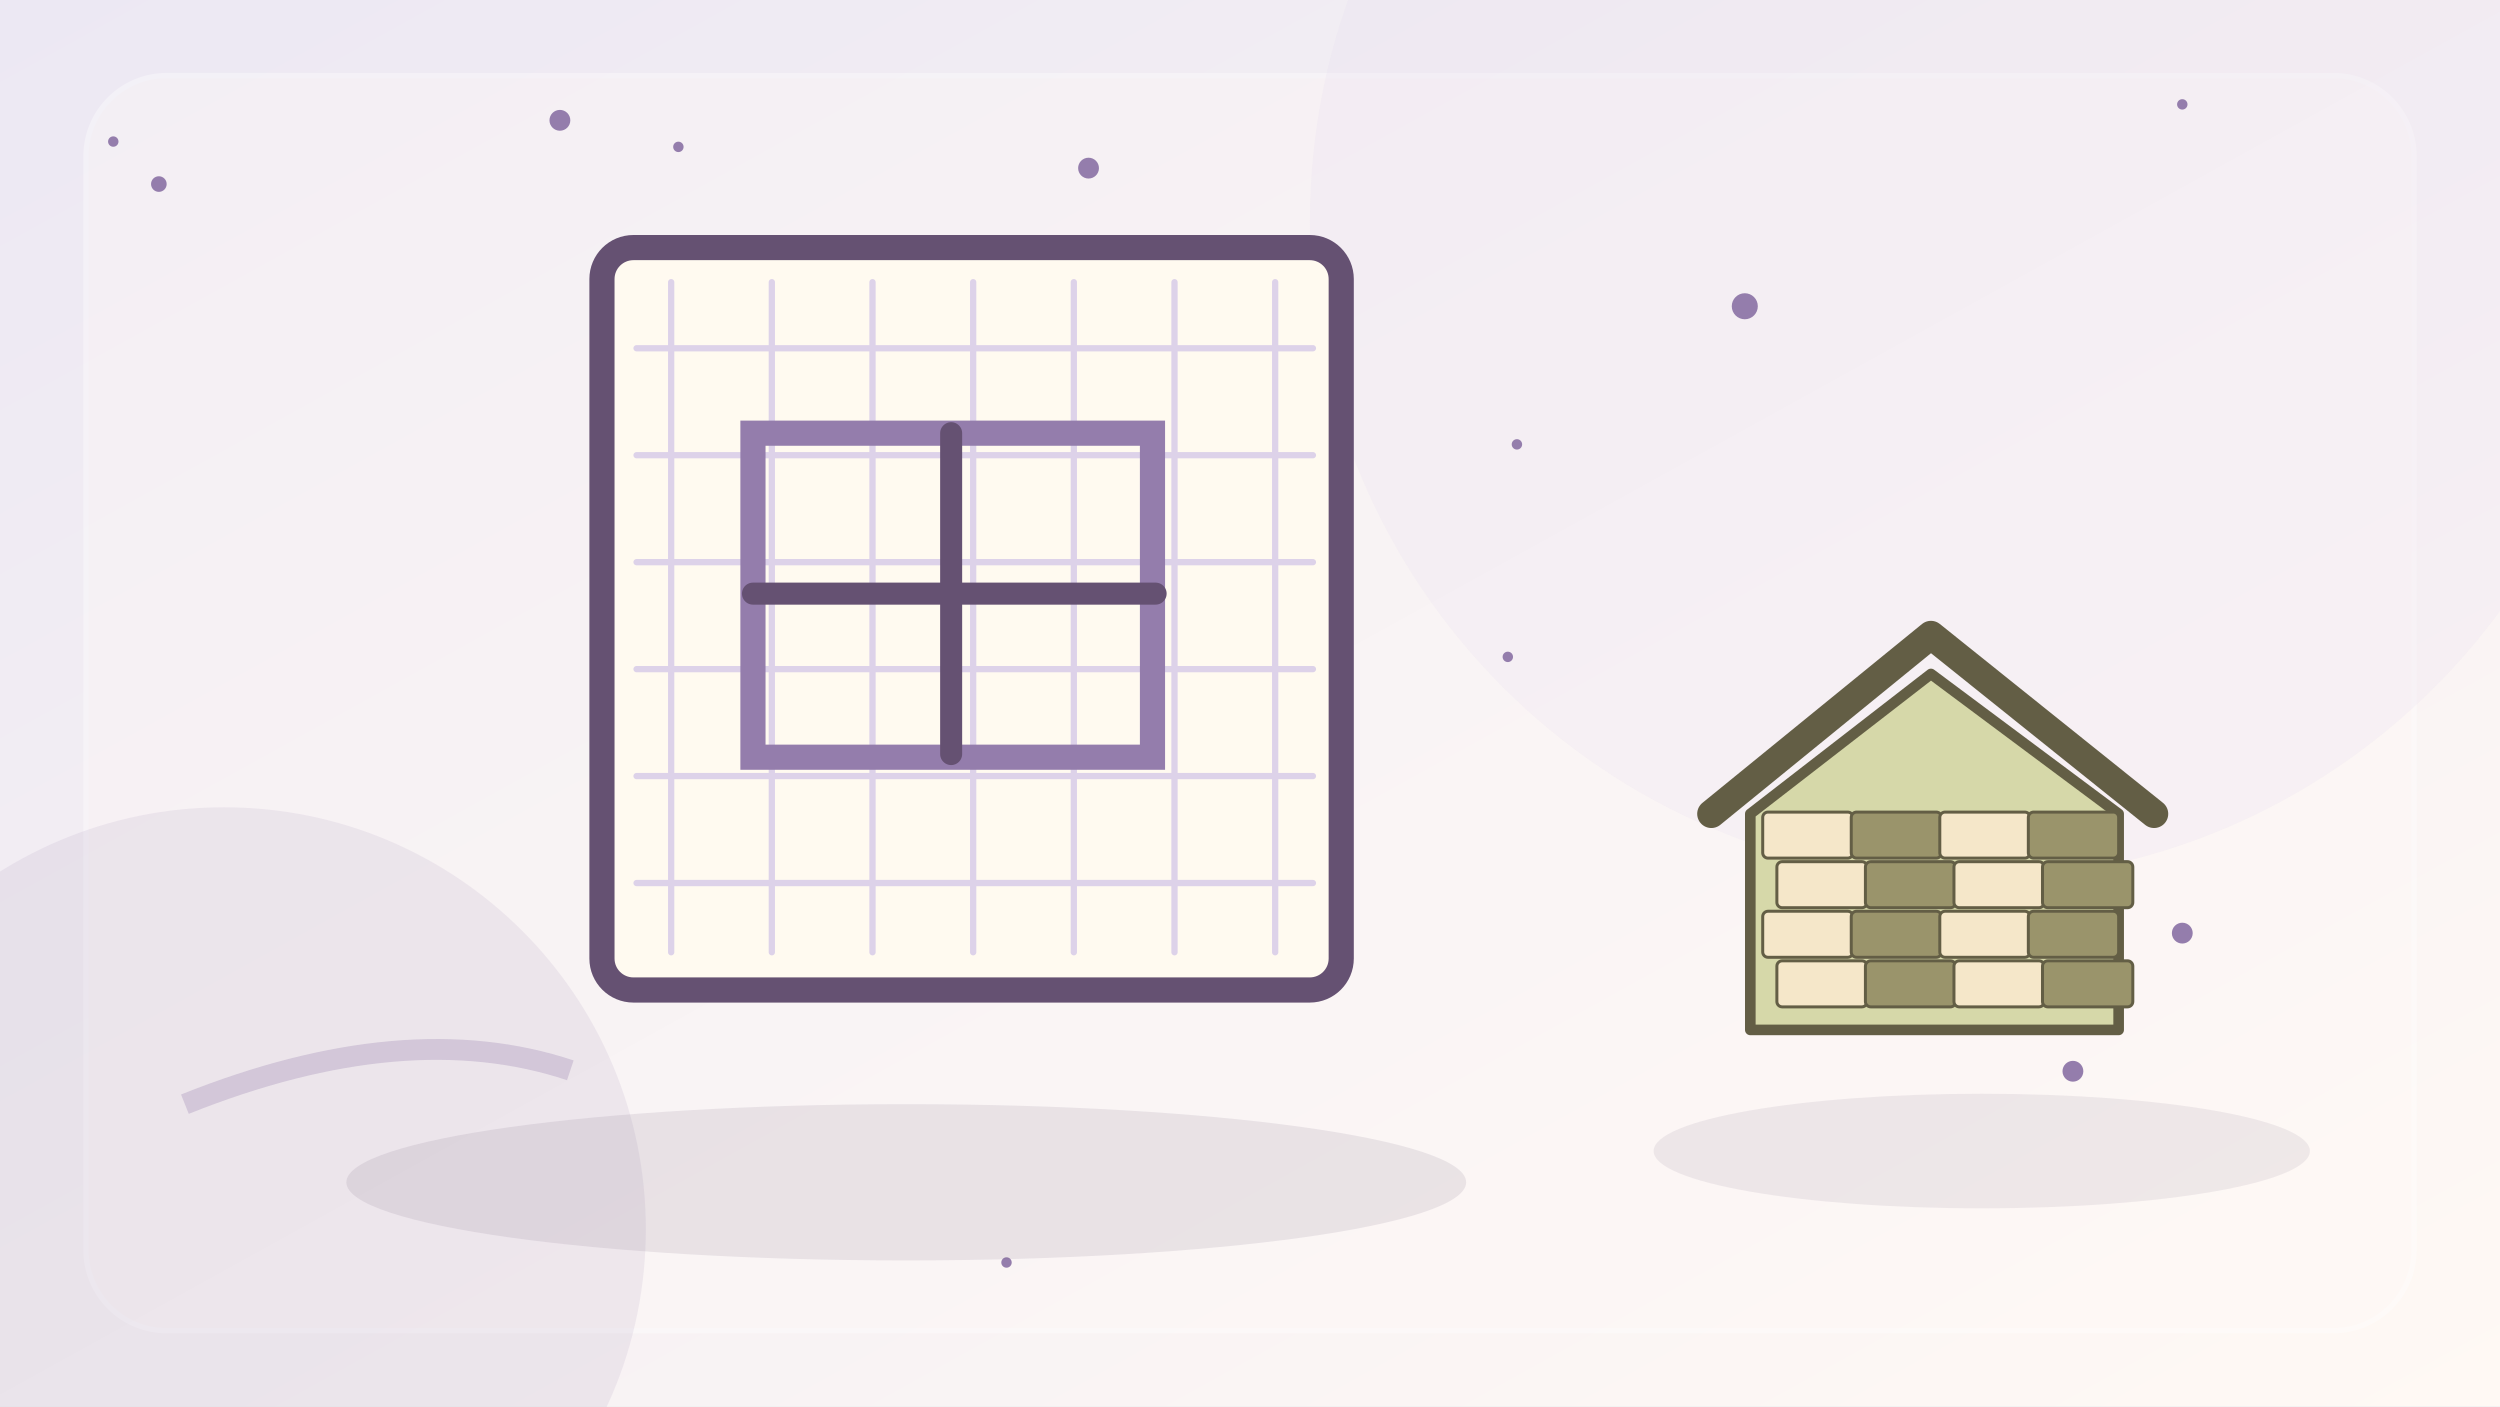
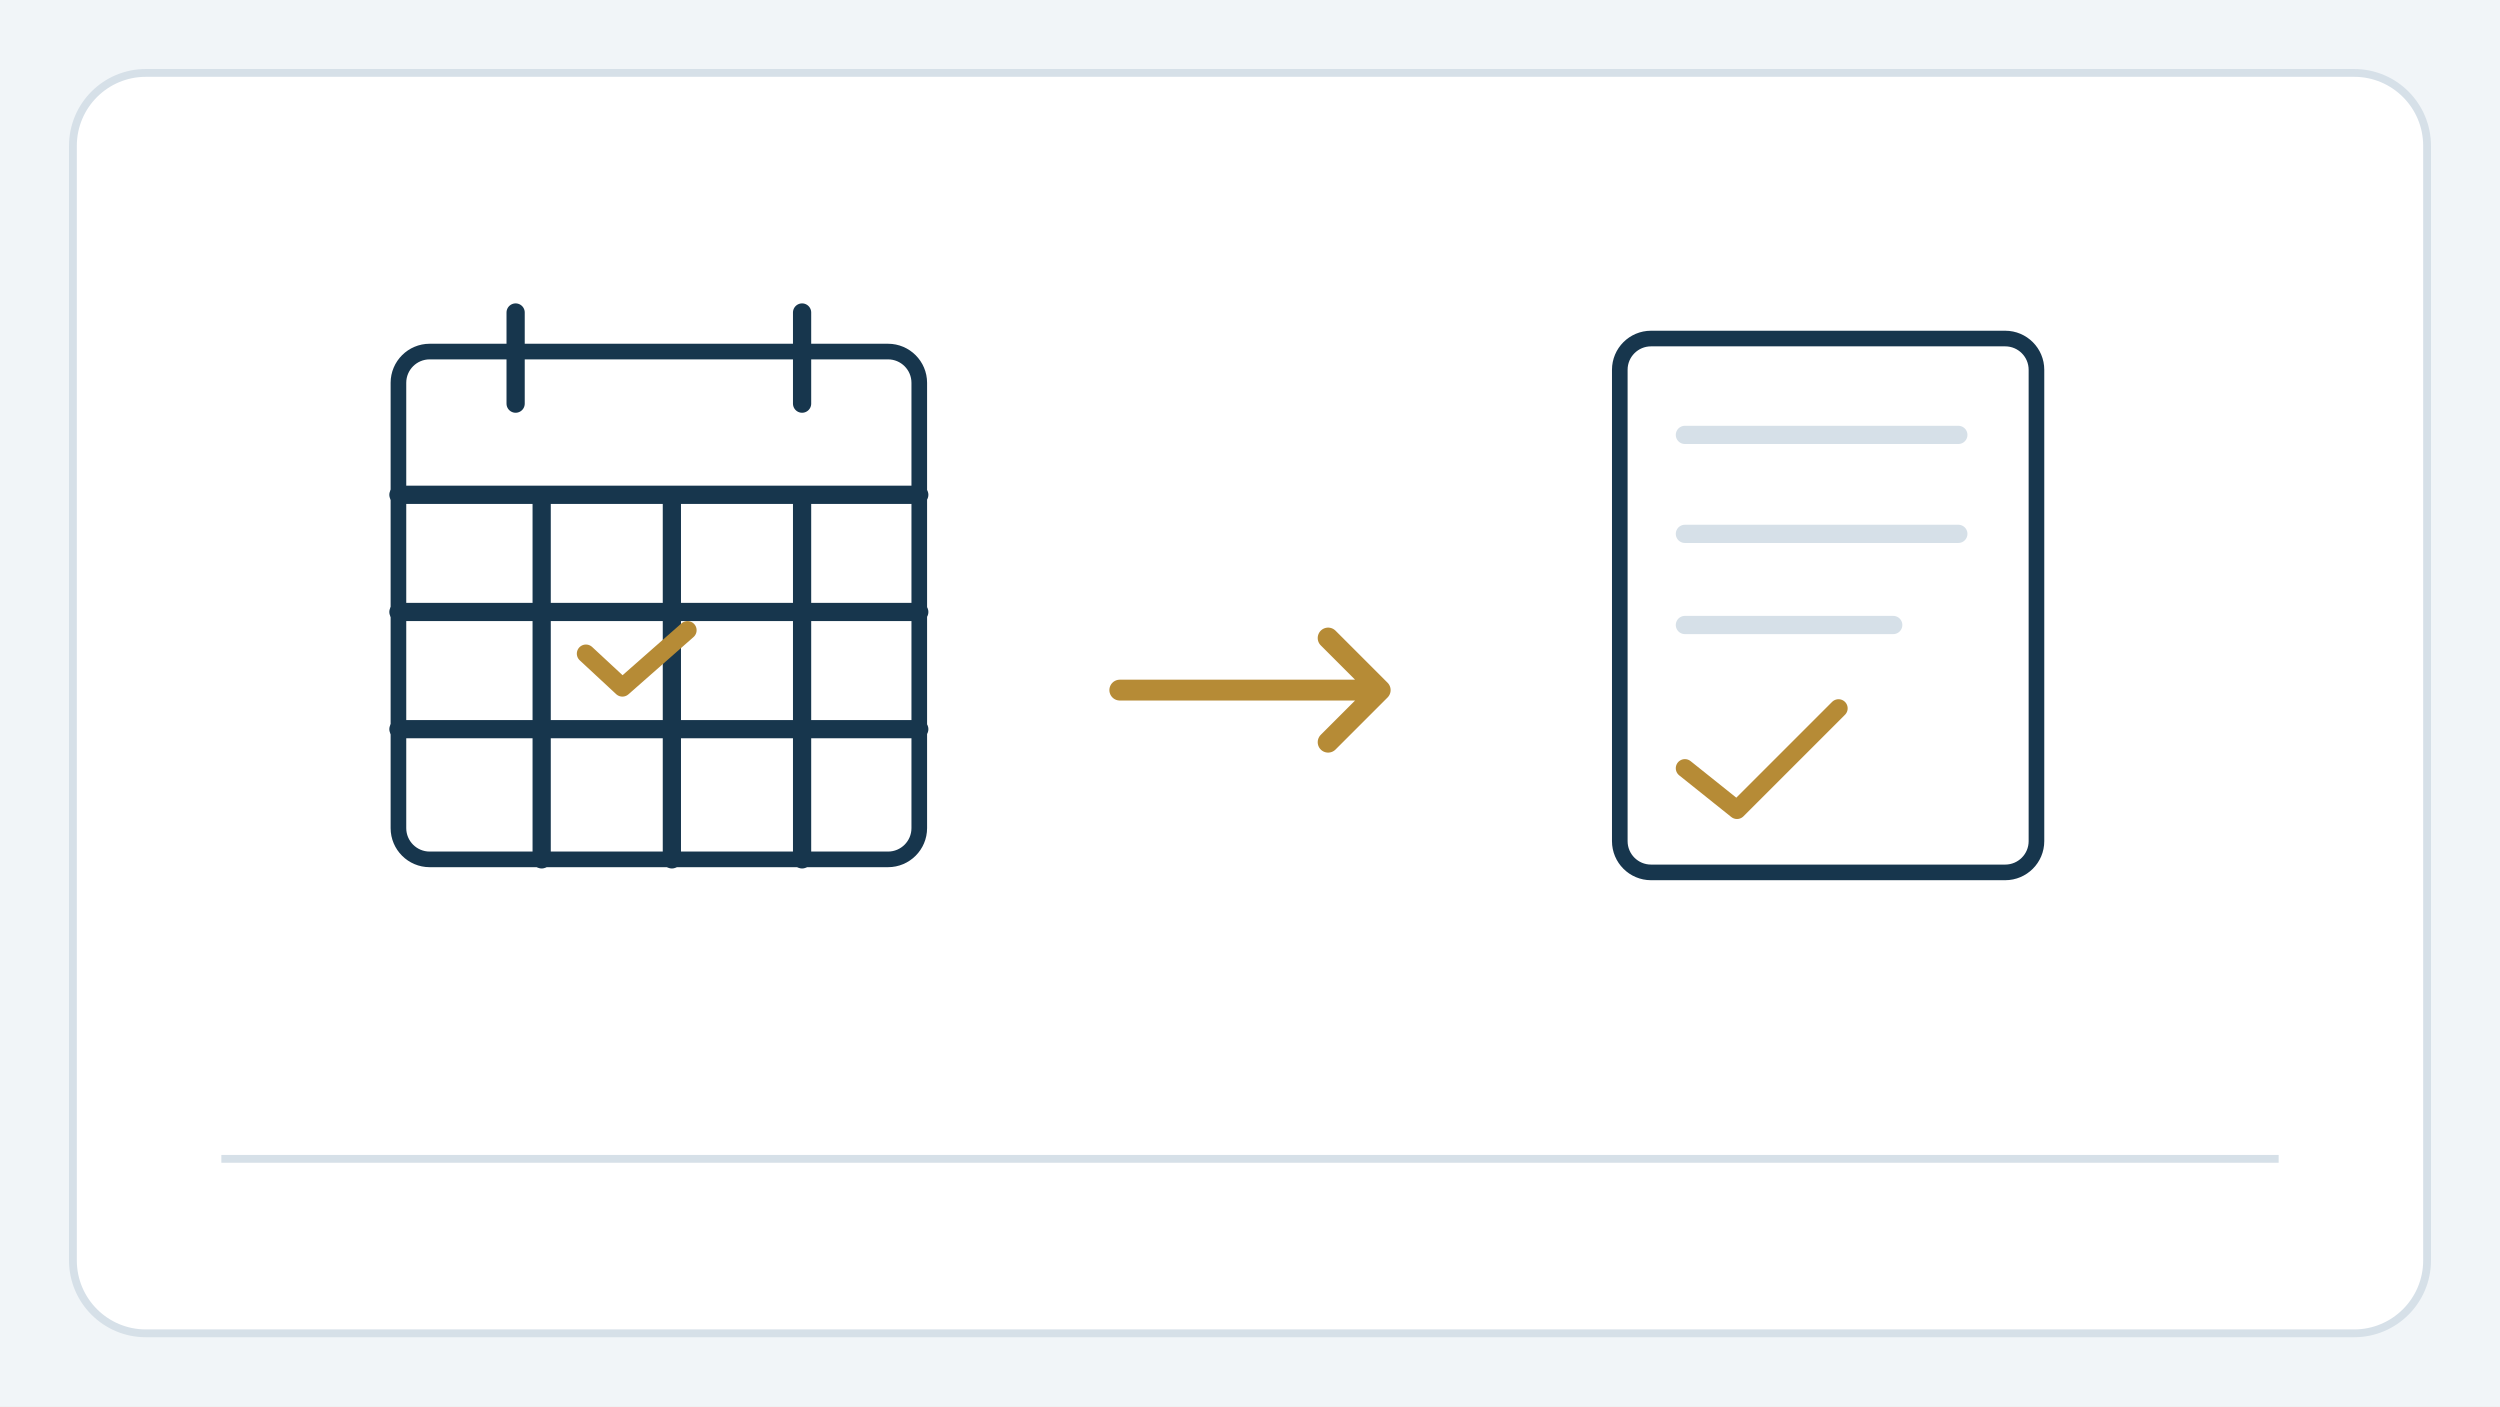
- <svg xmlns="http://www.w3.org/2000/svg" width="960" height="540" viewBox="0 0 960 540" role="img" aria-label="Autorska ilustracja: Projekt końcowy z planem rocznym">
-   <defs>
-     <linearGradient id="background" x1="0" y1="0" x2="1" y2="1">
-       <stop offset="0" stop-color="#ece8f3" />
-       <stop offset="1" stop-color="#fff9f4" />
-     </linearGradient>
-   </defs>
-   <rect width="960" height="540" fill="url(#background)" />
-   <rect x="33" y="29" width="894" height="482" rx="31" fill="#fffaf7" opacity=".35" stroke="#fff" stroke-width="2" />
-   <circle cx="756" cy="85" r="253" fill="#ddd2e9" opacity=".16" />
-   <circle cx="86" cy="472" r="162" fill="#947dac" opacity=".12" />
-   <circle cx="796" cy="411.36" r="4" fill="#947dac" stroke="none" stroke-width="4" />
-   <circle cx="418" cy="64.56" r="4" fill="#947dac" stroke="none" stroke-width="4" />
-   <circle cx="386.5" cy="484.8" r="2" fill="#947dac" stroke="none" stroke-width="4" />
-   <circle cx="43.5" cy="54.36" r="2" fill="#947dac" stroke="none" stroke-width="4" />
-   <circle cx="215" cy="46.2" r="4" fill="#947dac" stroke="none" stroke-width="4" />
-   <circle cx="442.5" cy="154.32" r="3" fill="#947dac" stroke="none" stroke-width="4" />
-   <circle cx="838" cy="40.08" r="2" fill="#947dac" stroke="none" stroke-width="4" />
-   <circle cx="719" cy="297.12" r="5" fill="#947dac" stroke="none" stroke-width="4" />
-   <circle cx="838" cy="358.32" r="4" fill="#947dac" stroke="none" stroke-width="4" />
-   <circle cx="579" cy="252.24" r="2" fill="#947dac" stroke="none" stroke-width="4" />
-   <circle cx="260.5" cy="56.4" r="2" fill="#947dac" stroke="none" stroke-width="4" />
-   <circle cx="582.5" cy="170.64" r="2" fill="#947dac" stroke="none" stroke-width="4" />
-   <circle cx="61" cy="70.68" r="3" fill="#947dac" stroke="none" stroke-width="4" />
-   <circle cx="670" cy="117.6" r="5" fill="#947dac" stroke="none" stroke-width="4" />
-   <circle cx="379.5" cy="246.12" r="5" fill="#947dac" stroke="none" stroke-width="4" />
-   <ellipse cx="348" cy="454" rx="215" ry="30" fill="#655172" opacity=".12" />
-   <ellipse cx="761" cy="442" rx="126" ry="22" fill="#655172" opacity=".10" />
-   <g transform="translate(178 54) scale(1.208)">
-     <rect x="44" y="34" width="235" height="236" rx="10" fill="#fffaf0" stroke="#655172" stroke-width="8" />
-     <path d="M55 66L270 66" stroke="#ddd2e9" stroke-width="2" stroke-linecap="round" fill="none" />
-     <path d="M55 100L270 100" stroke="#ddd2e9" stroke-width="2" stroke-linecap="round" fill="none" />
-     <path d="M55 134L270 134" stroke="#ddd2e9" stroke-width="2" stroke-linecap="round" fill="none" />
-     <path d="M55 168L270 168" stroke="#ddd2e9" stroke-width="2" stroke-linecap="round" fill="none" />
-     <path d="M55 202L270 202" stroke="#ddd2e9" stroke-width="2" stroke-linecap="round" fill="none" />
-     <path d="M55 236L270 236" stroke="#ddd2e9" stroke-width="2" stroke-linecap="round" fill="none" />
-     <path d="M66 45L66 258" stroke="#ddd2e9" stroke-width="2" stroke-linecap="round" fill="none" />
-     <path d="M98 45L98 258" stroke="#ddd2e9" stroke-width="2" stroke-linecap="round" fill="none" />
-     <path d="M130 45L130 258" stroke="#ddd2e9" stroke-width="2" stroke-linecap="round" fill="none" />
-     <path d="M162 45L162 258" stroke="#ddd2e9" stroke-width="2" stroke-linecap="round" fill="none" />
-     <path d="M194 45L194 258" stroke="#ddd2e9" stroke-width="2" stroke-linecap="round" fill="none" />
-     <path d="M226 45L226 258" stroke="#ddd2e9" stroke-width="2" stroke-linecap="round" fill="none" />
-     <path d="M258 45L258 258" stroke="#ddd2e9" stroke-width="2" stroke-linecap="round" fill="none" />
-     <rect x="92" y="93" width="127" height="103" rx="0" fill="none" stroke="#947dac" stroke-width="8" />
-     <path d="M155 93L155 195" stroke="#655172" stroke-width="7" stroke-linecap="round" fill="none" />
-     <path d="M92 144L220 144" stroke="#655172" stroke-width="7" stroke-linecap="round" fill="none" />
+ <svg xmlns="http://www.w3.org/2000/svg" width="960" height="540" viewBox="0 0 960 540" role="img" aria-label="Projekt końcowy z planem rocznym — kalendarz i dokument">
+   <rect width="960" height="540" fill="#f1f5f8" />
+   <rect x="28" y="28" width="904" height="484" rx="28" fill="#fff" stroke="#d6e0e8" stroke-width="3" />
+   <g transform="translate(93 85)">
+     <rect x="60" y="50" width="200" height="195" rx="12" fill="#fff" stroke="#17364d" stroke-width="6" />
+     <path d="M60 105H260 M115 105V245 M165 105V245 M215 105V245 M60 150H260 M60 195H260 M105 35V70 M215 35V70" fill="none" stroke="#17364d" stroke-width="7" stroke-linecap="round" stroke-linejoin="round" />
+     <path d="M132 166L146 179L171 157" fill="none" stroke="#b68b36" stroke-width="7" stroke-linecap="round" stroke-linejoin="round" />
  </g>
-   <g transform="translate(632 218) scale(0.680)">
-     <path d="M37 139L161 38 287 139" fill="none" stroke="#635e45" stroke-width="16" stroke-linejoin="round" stroke-linecap="round" />
-     <path d="M59 139L161 60 267 139V261H59Z" fill="#d6d8a9" stroke="#635e45" stroke-width="6" stroke-linejoin="round" stroke-linecap="round" />
-     <rect x="66" y="138" width="51" height="26" rx="3" fill="#f5e7c9" stroke="#635e45" stroke-width="1.7" />
-     <rect x="116" y="138" width="51" height="26" rx="3" fill="#9a946b" stroke="#635e45" stroke-width="1.7" />
-     <rect x="166" y="138" width="51" height="26" rx="3" fill="#f5e7c9" stroke="#635e45" stroke-width="1.7" />
-     <rect x="216" y="138" width="51" height="26" rx="3" fill="#9a946b" stroke="#635e45" stroke-width="1.7" />
-     <rect x="74" y="166" width="51" height="26" rx="3" fill="#f5e7c9" stroke="#635e45" stroke-width="1.7" />
-     <rect x="124" y="166" width="51" height="26" rx="3" fill="#9a946b" stroke="#635e45" stroke-width="1.7" />
-     <rect x="174" y="166" width="51" height="26" rx="3" fill="#f5e7c9" stroke="#635e45" stroke-width="1.7" />
-     <rect x="224" y="166" width="51" height="26" rx="3" fill="#9a946b" stroke="#635e45" stroke-width="1.7" />
-     <rect x="66" y="194" width="51" height="26" rx="3" fill="#f5e7c9" stroke="#635e45" stroke-width="1.7" />
-     <rect x="116" y="194" width="51" height="26" rx="3" fill="#9a946b" stroke="#635e45" stroke-width="1.7" />
-     <rect x="166" y="194" width="51" height="26" rx="3" fill="#f5e7c9" stroke="#635e45" stroke-width="1.7" />
-     <rect x="216" y="194" width="51" height="26" rx="3" fill="#9a946b" stroke="#635e45" stroke-width="1.7" />
-     <rect x="74" y="222" width="51" height="26" rx="3" fill="#f5e7c9" stroke="#635e45" stroke-width="1.7" />
-     <rect x="124" y="222" width="51" height="26" rx="3" fill="#9a946b" stroke="#635e45" stroke-width="1.7" />
-     <rect x="174" y="222" width="51" height="26" rx="3" fill="#f5e7c9" stroke="#635e45" stroke-width="1.7" />
-     <rect x="224" y="222" width="51" height="26" rx="3" fill="#9a946b" stroke="#635e45" stroke-width="1.7" />
+   <g transform="translate(542 85)">
+     <rect x="80" y="45" width="160" height="205" rx="12" fill="#fff" stroke="#17364d" stroke-width="6" />
+     <path d="M105 82H210 M105 120H210 M105 155H185" fill="none" stroke="#d6e0e8" stroke-width="7" stroke-linecap="round" stroke-linejoin="round" />
+     <path d="M105 210L125 226L164 187" fill="none" stroke="#b68b36" stroke-width="7" stroke-linecap="round" stroke-linejoin="round" />
  </g>
-   <path d="M71 424q85-34 148-13" fill="none" stroke="#947dac" opacity=".29" stroke-width="8" />
+   <path d="M430 265H530 M510 245L530 265L510 285" fill="none" stroke="#b68b36" stroke-width="8" stroke-linecap="round" stroke-linejoin="round" />
+   <path d="M85 445H875" fill="none" stroke="#d6e0e8" stroke-width="3" />
</svg>
